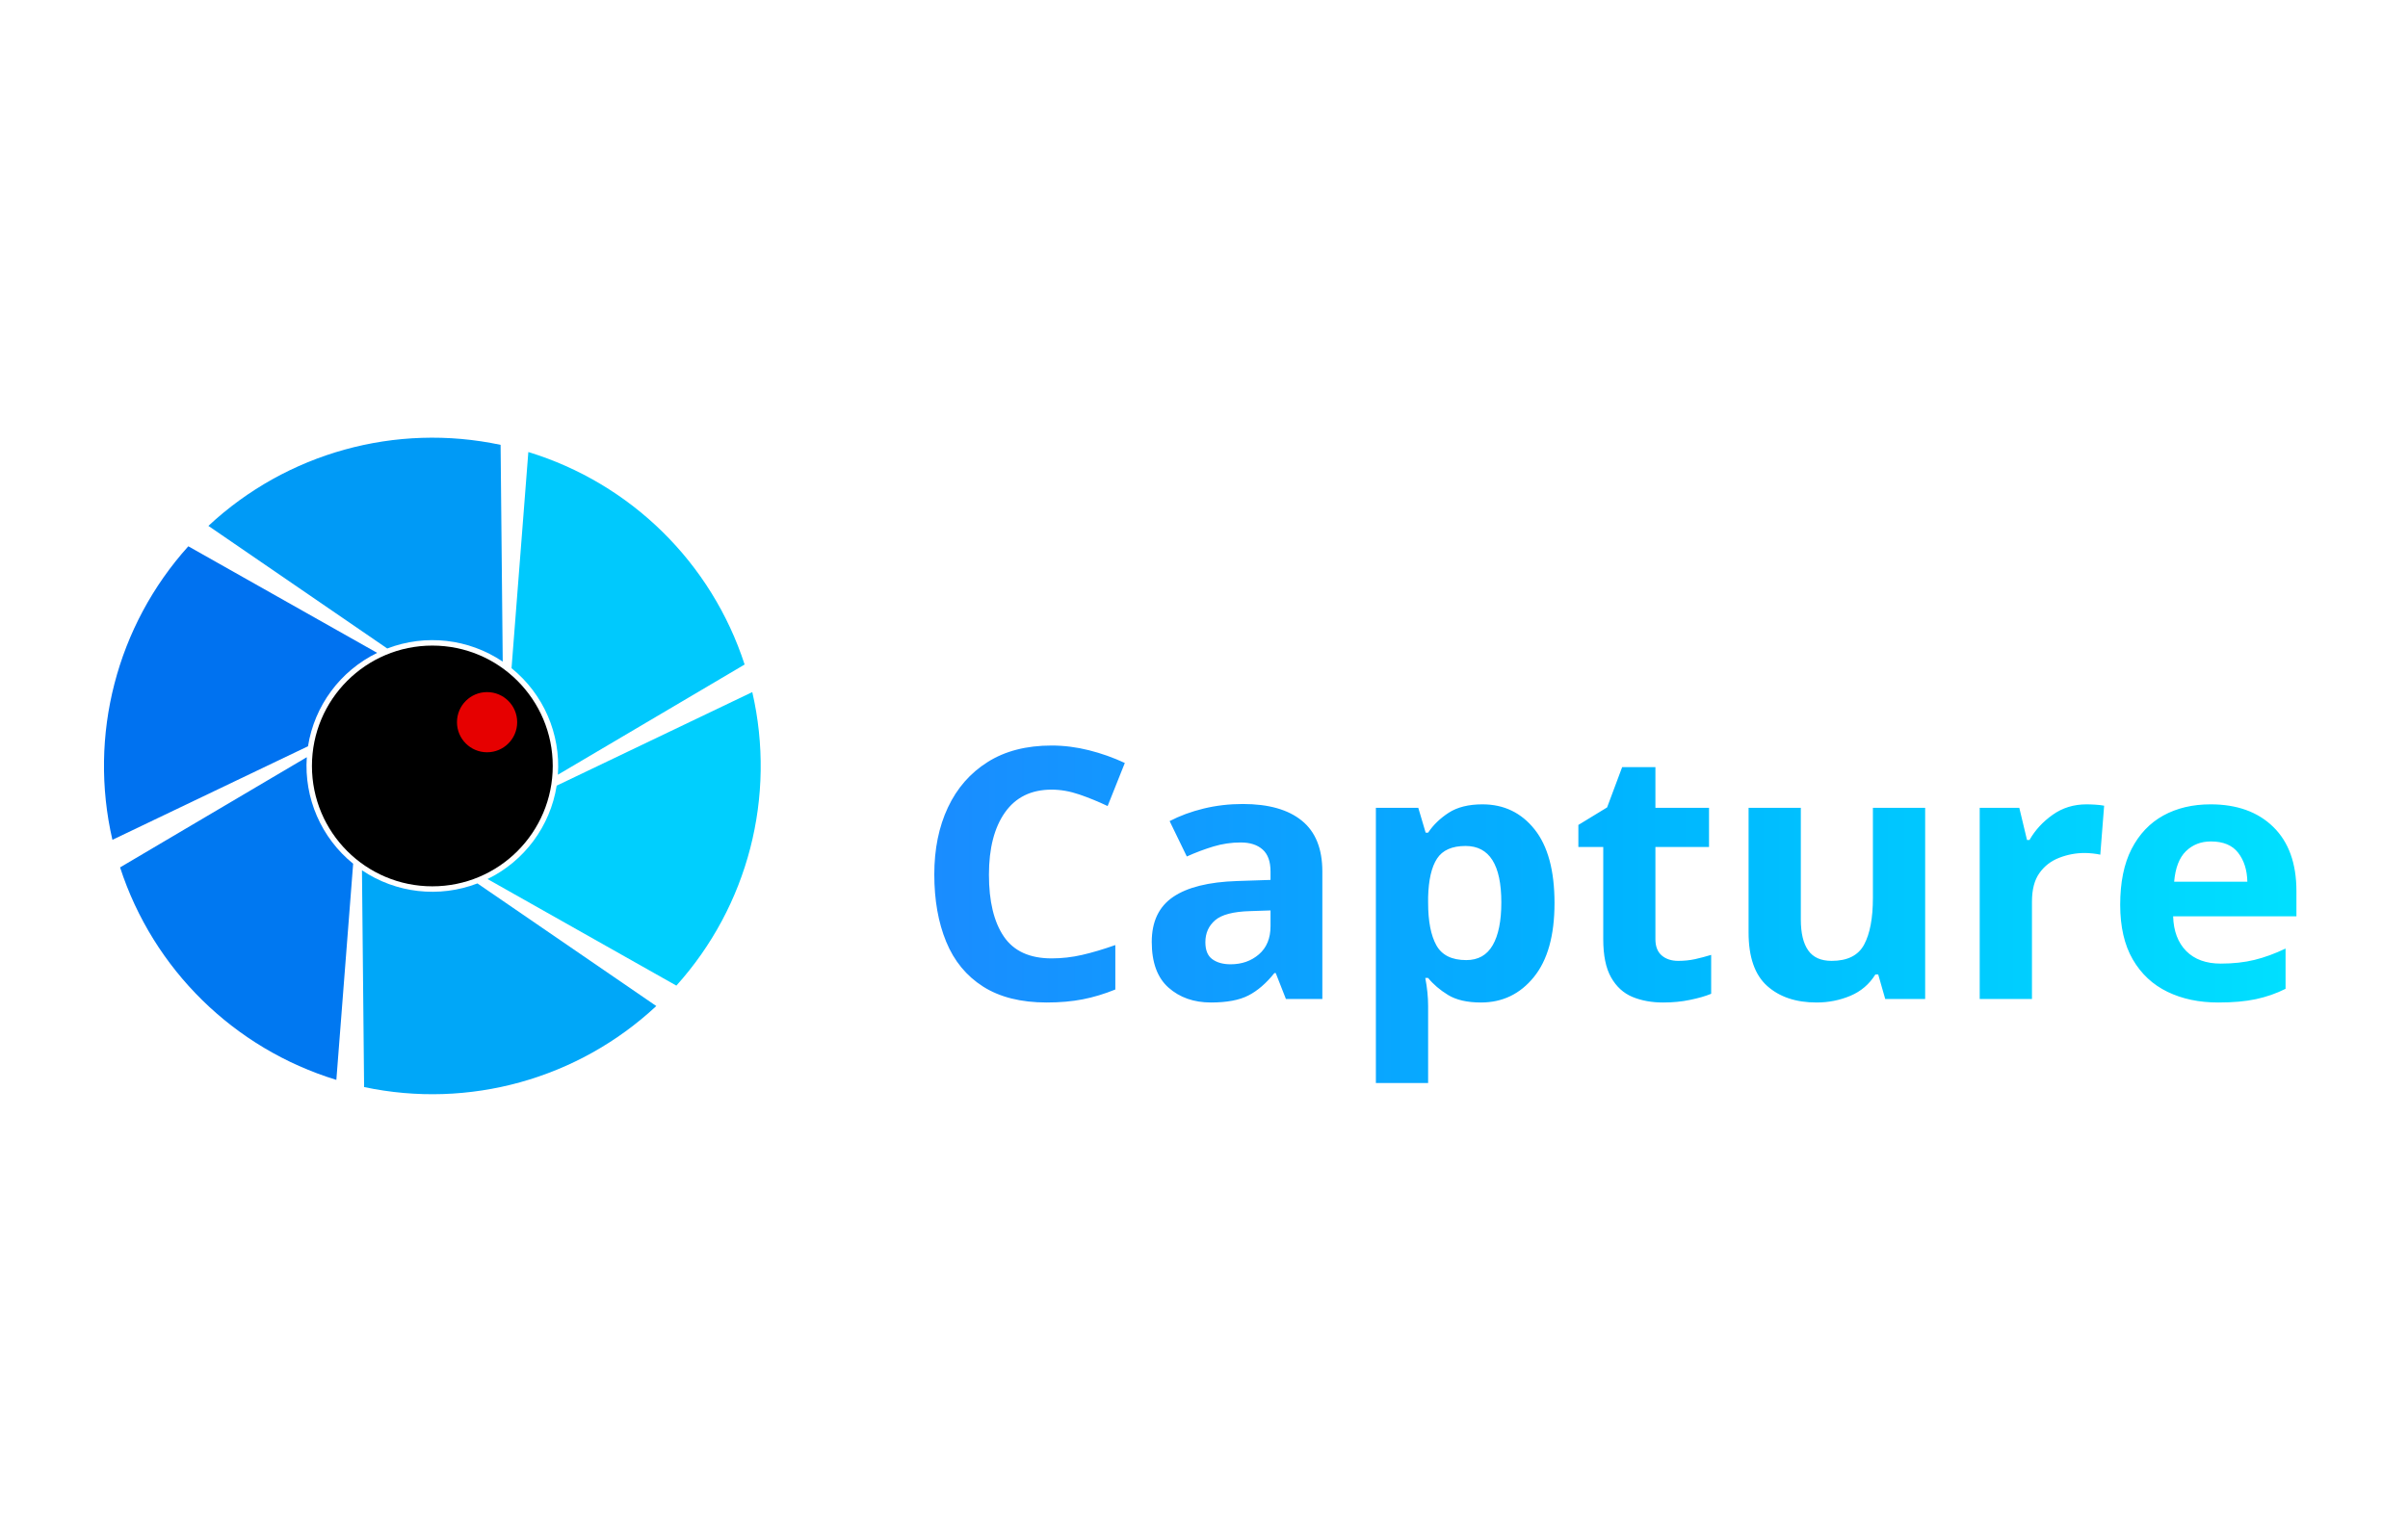
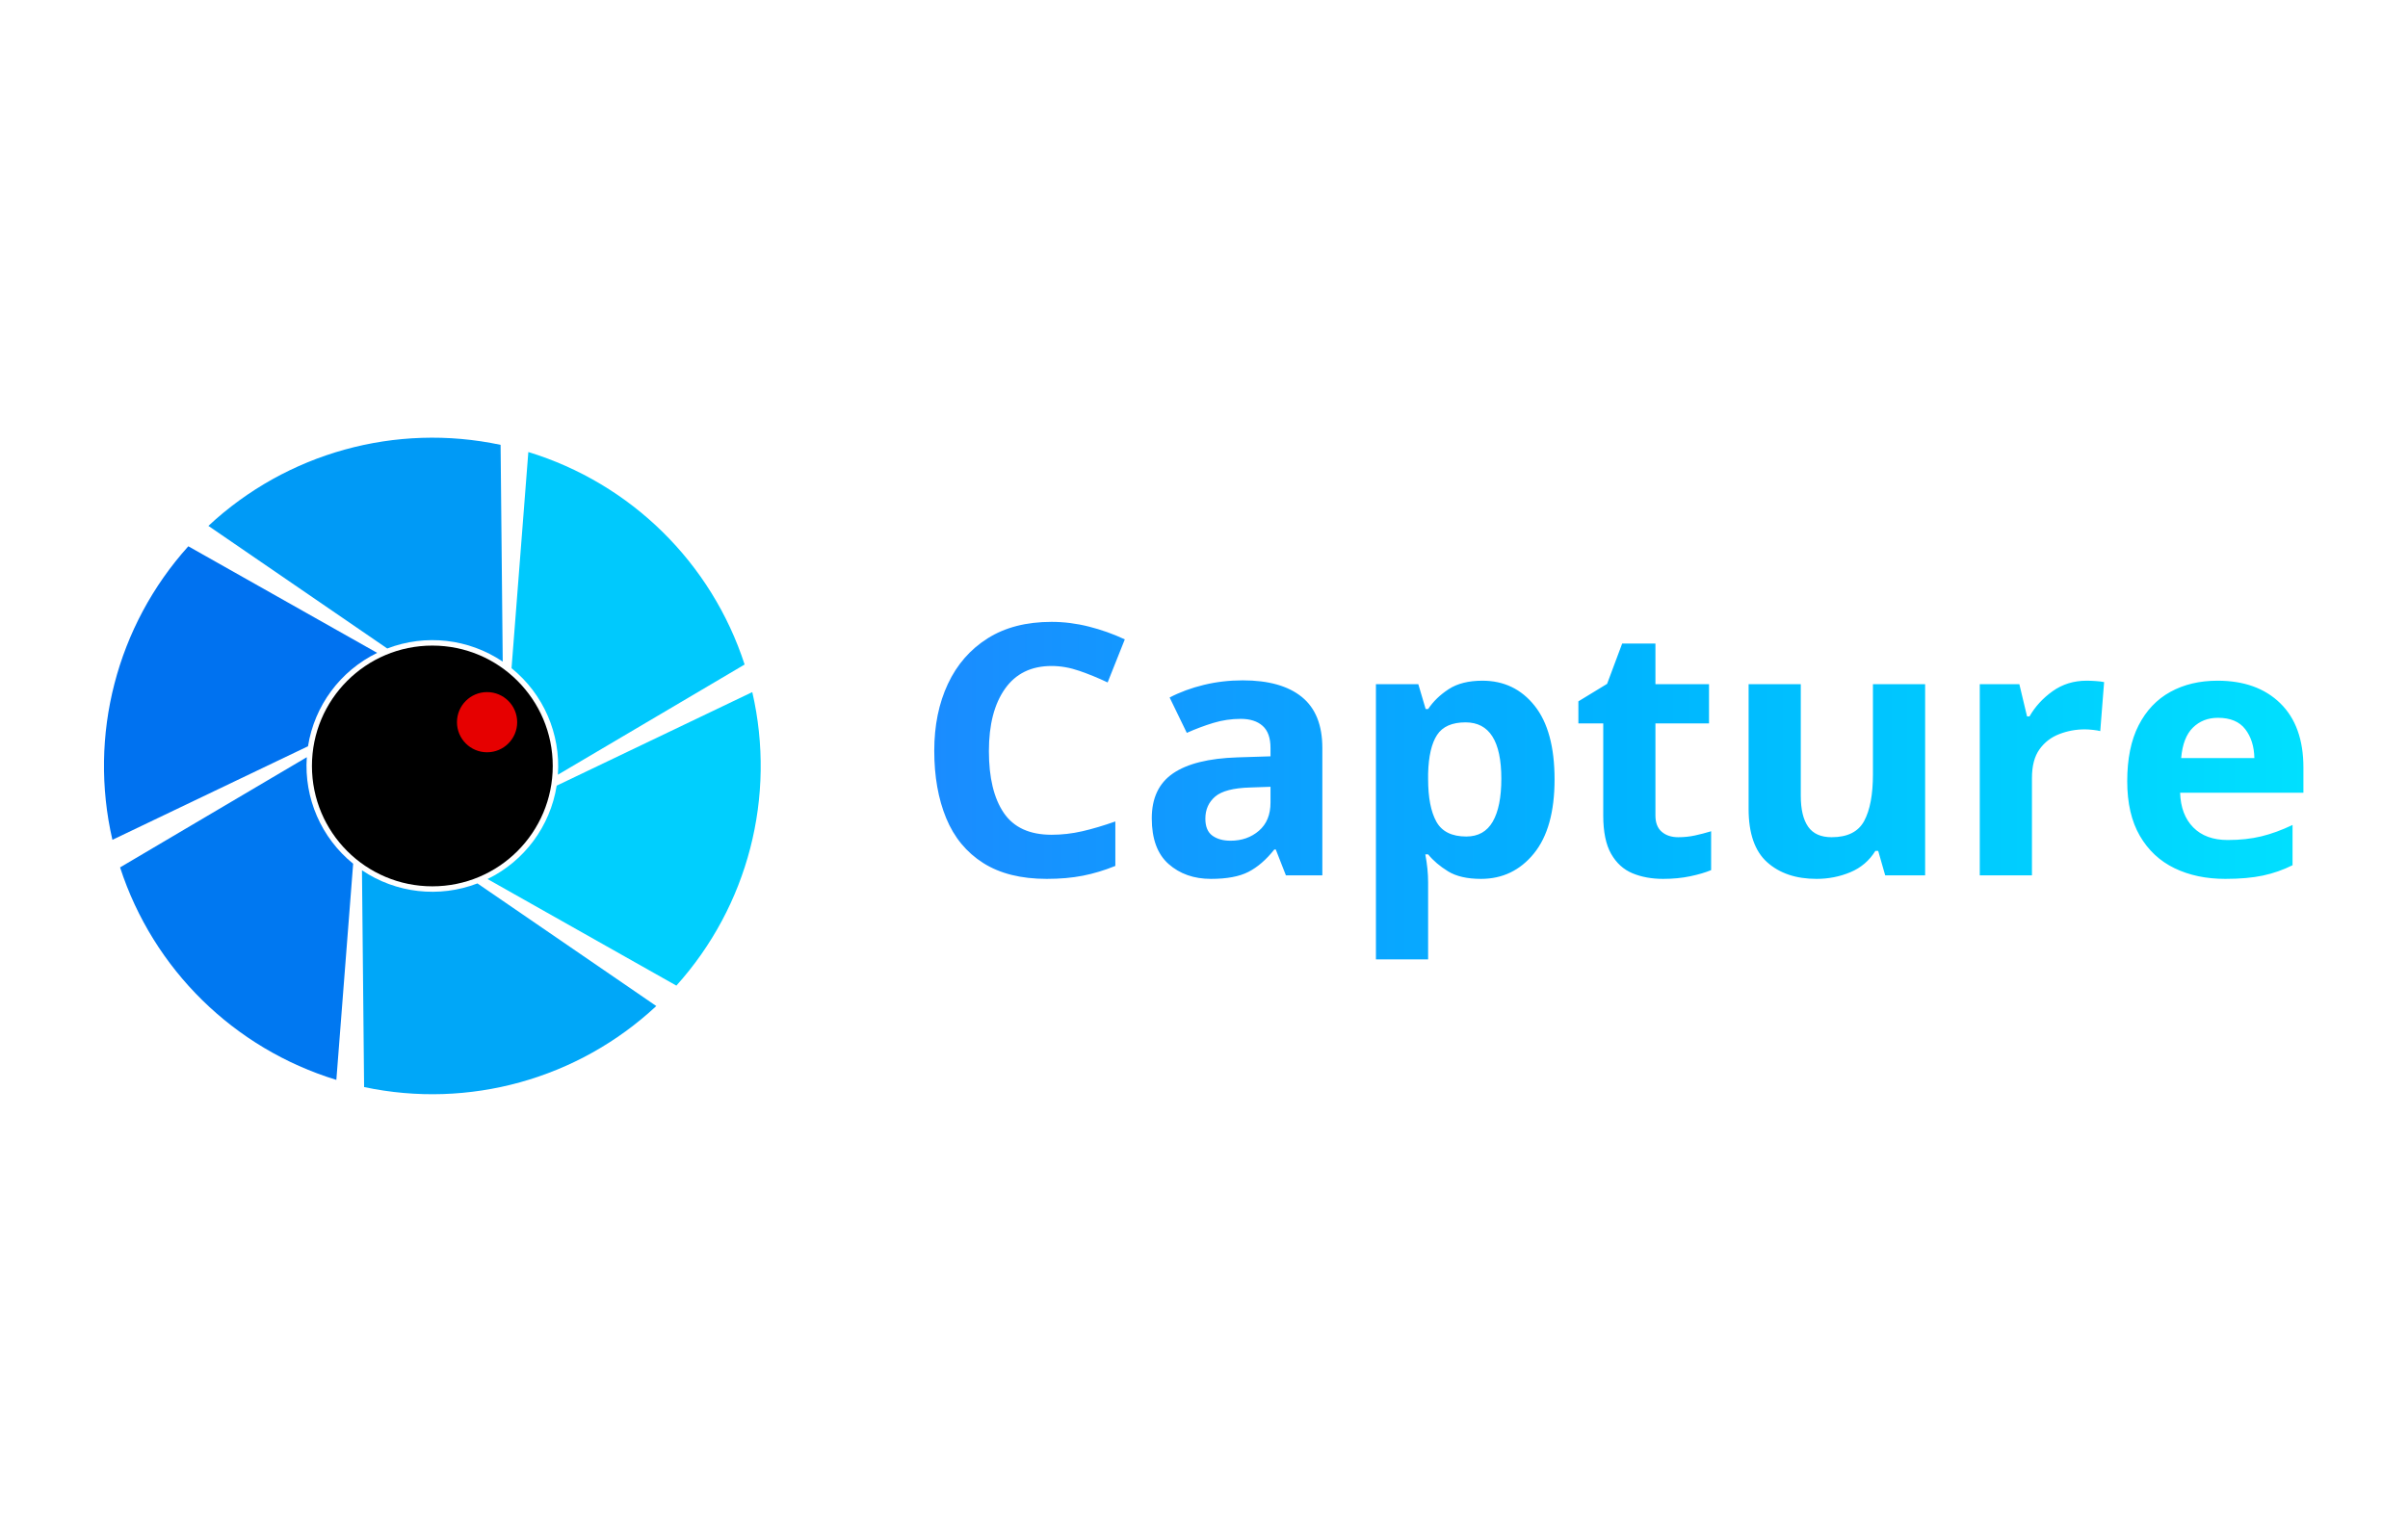
<svg xmlns="http://www.w3.org/2000/svg" width="440" height="280" viewBox="0 0 440 280" role="img" aria-label="Capture">
  <defs>
    <linearGradient id="text" x1="0" y1="0" x2="1" y2="0">
      <stop offset="0%" stop-color="#1a8cff" />
      <stop offset="50%" stop-color="#00b4ff" />
      <stop offset="100%" stop-color="#00e0ff" />
    </linearGradient>
  </defs>
  <g transform="translate(220,140)">
    <g transform="translate(-205,-64)">
      <g transform="scale(1)">
        <path fill="#00c9fd" d="M 121.06,45.46 A 60,60 0 0 0 81.54,6.62 L 78.47,46.13 A 23,23 0 0 1 86.94,65.60 Z" />
        <path fill="#009af6" d="M 76.47,5.31 A 60,60 0 0 0 23.08,20.12 L 55.76,42.53 A 23,23 0 0 1 76.86,44.93 Z" />
        <path fill="#0072f0" d="M 19.41,23.85 A 60,60 0 0 0 5.54,77.50 L 41.28,60.40 A 23,23 0 0 1 53.92,43.33 Z" />
        <path fill="#0078f1" d="M 6.94,82.54 A 60,60 0 0 0 46.46,121.38 L 49.53,81.87 A 23,23 0 0 1 41.06,62.40 Z" />
        <path fill="#00a7f8" d="M 51.53,122.69 A 60,60 0 0 0 104.92,107.88 L 72.24,85.47 A 23,23 0 0 1 51.14,83.07 Z" />
        <path fill="#00cffe" d="M 108.59,104.15 A 60,60 0 0 0 122.46,50.50 L 86.72,67.60 A 23,23 0 0 1 74.08,84.67 Z" />
        <circle cx="64" cy="64" r="22" fill="#000" />
        <circle cx="74" cy="56" r="5.5" fill="#e60000" />
      </g>
-       <text x="152" y="84" fill="url(#text)" font-family="Noto Sans, DejaVu Sans, sans-serif" font-size="64" font-weight="700" dominant-baseline="middle">Capture</text>
+       <g transform="translate(152.0,84.0)" fill="url(#text)" aria-label="Capture">
+         <path d="M25.152 -38.272Q19.584 -38.272 16.64 -34.112Q13.696 -29.952 13.696 -22.72Q13.696 -15.424 16.416 -11.424Q19.136 -7.424 25.152 -7.424Q27.968 -7.424 30.752 -8.064Q33.536 -8.704 36.8 -9.856V-1.728Q33.792 -0.512 30.848 0.064Q27.904 0.64 24.256 0.64Q17.216 0.64 12.64 -2.272Q8.064 -5.184 5.888 -10.464Q3.712 -15.744 3.712 -22.784Q3.712 -29.696 6.208 -35.008Q8.704 -40.32 13.472 -43.328Q18.24 -46.336 25.152 -46.336Q28.544 -46.336 31.968 -45.472Q35.392 -44.608 38.528 -43.136L35.392 -35.264Q32.832 -36.48 30.24 -37.376Q27.648 -38.272 25.152 -38.272Z M60.096 -35.648Q67.136 -35.648 70.88 -32.608Q74.624 -29.568 74.624 -23.296V0.0H67.968L66.112 -4.736H65.856Q63.616 -1.92 61.12 -0.64Q58.624 0.64 54.272 0.64Q49.6 0.64 46.528 -2.08Q43.456 -4.8 43.456 -10.432Q43.456 -16.0 47.36 -18.656Q51.264 -21.312 59.072 -21.568L65.152 -21.76V-23.296Q65.152 -26.048 63.712 -27.328Q62.272 -28.608 59.712 -28.608Q57.152 -28.608 54.72 -27.872Q52.288 -27.136 49.856 -26.048L46.72 -32.512Q49.536 -33.984 52.96 -34.816Q56.384 -35.648 60.096 -35.648ZM61.44 -16.064Q56.832 -15.936 55.04 -14.4Q53.248 -12.864 53.248 -10.368Q53.248 -8.192 54.528 -7.264Q55.808 -6.336 57.856 -6.336Q60.928 -6.336 63.04 -8.16Q65.152 -9.984 65.152 -13.312V-16.192Z M103.872 -35.584Q109.76 -35.584 113.408 -31.008Q117.056 -26.432 117.056 -17.536Q117.056 -8.64 113.28 -4.0Q109.504 0.64 103.616 0.64Q99.84 0.64 97.6 -0.736Q95.36 -2.112 93.952 -3.84H93.44Q93.952 -1.152 93.952 1.28V15.36H84.416V-34.944H92.16L93.504 -30.4H93.952Q95.36 -32.512 97.728 -34.048Q100.096 -35.584 103.872 -35.584ZM100.8 -27.968Q97.088 -27.968 95.584 -25.664Q94.08 -23.36 93.952 -18.624V-17.6Q93.952 -12.544 95.456 -9.824Q96.96 -7.104 100.928 -7.104Q104.192 -7.104 105.76 -9.824Q107.328 -12.544 107.328 -17.664Q107.328 -27.968 100.8 -27.968Z M139.648 -6.976Q141.248 -6.976 142.72 -7.296Q144.192 -7.616 145.664 -8.064V-0.96Q144.128 -0.32 141.856 0.16Q139.584 0.64 136.896 0.64Q133.76 0.64 131.296 -0.384Q128.832 -1.408 127.392 -3.936Q125.952 -6.464 125.952 -10.944V-27.776H121.408V-31.808L126.656 -35.008L129.408 -42.368H135.488V-34.944H145.28V-27.776H135.488V-10.944Q135.488 -8.96 136.64 -7.968Q137.792 -6.976 139.648 -6.976Z M184.768 -34.944V0.0H177.472L176.192 -4.48H175.68Q174.016 -1.792 171.104 -0.576Q168.192 0.64 164.928 0.64Q159.296 0.64 155.904 -2.4Q152.512 -5.44 152.512 -12.16V-34.944H162.048V-14.528Q162.048 -10.816 163.392 -8.896Q164.736 -6.976 167.68 -6.976Q172.032 -6.976 173.632 -9.952Q175.232 -12.928 175.232 -18.496V-34.944Z M214.272 -35.584Q214.976 -35.584 215.936 -35.52Q216.896 -35.456 217.472 -35.328L216.768 -26.368Q216.32 -26.496 215.456 -26.592Q214.592 -26.688 213.952 -26.688Q211.52 -26.688 209.28 -25.824Q207.04 -24.96 205.664 -23.04Q204.288 -21.12 204.288 -17.792V0.0H194.752V-34.944H201.984L203.392 -29.056H203.84Q205.376 -31.744 208.064 -33.664Q210.752 -35.584 214.272 -35.584Z M238.208 -35.584Q245.44 -35.584 249.664 -31.456Q253.888 -27.328 253.888 -19.712V-15.104H231.36Q231.488 -11.072 233.76 -8.768Q236.032 -6.464 240.064 -6.464Q243.456 -6.464 246.208 -7.136Q248.96 -7.808 251.904 -9.216V-1.856Q249.344 -0.576 246.496 0.032Q243.648 0.64 239.616 0.64Q234.368 0.64 230.336 -1.312Q226.304 -3.264 224 -7.232Q221.696 -11.2 221.696 -17.216Q221.696 -23.36 223.776 -27.424Q225.856 -31.488 229.568 -33.536Q233.28 -35.584 238.208 -35.584ZM238.272 -28.8Q235.52 -28.8 233.696 -27.008Q231.872 -25.216 231.552 -21.44H244.928Q244.864 -24.64 243.264 -26.72Q241.664 -28.8 238.272 -28.8Z" />
+       </g>
    </g>
  </g>
</svg>
